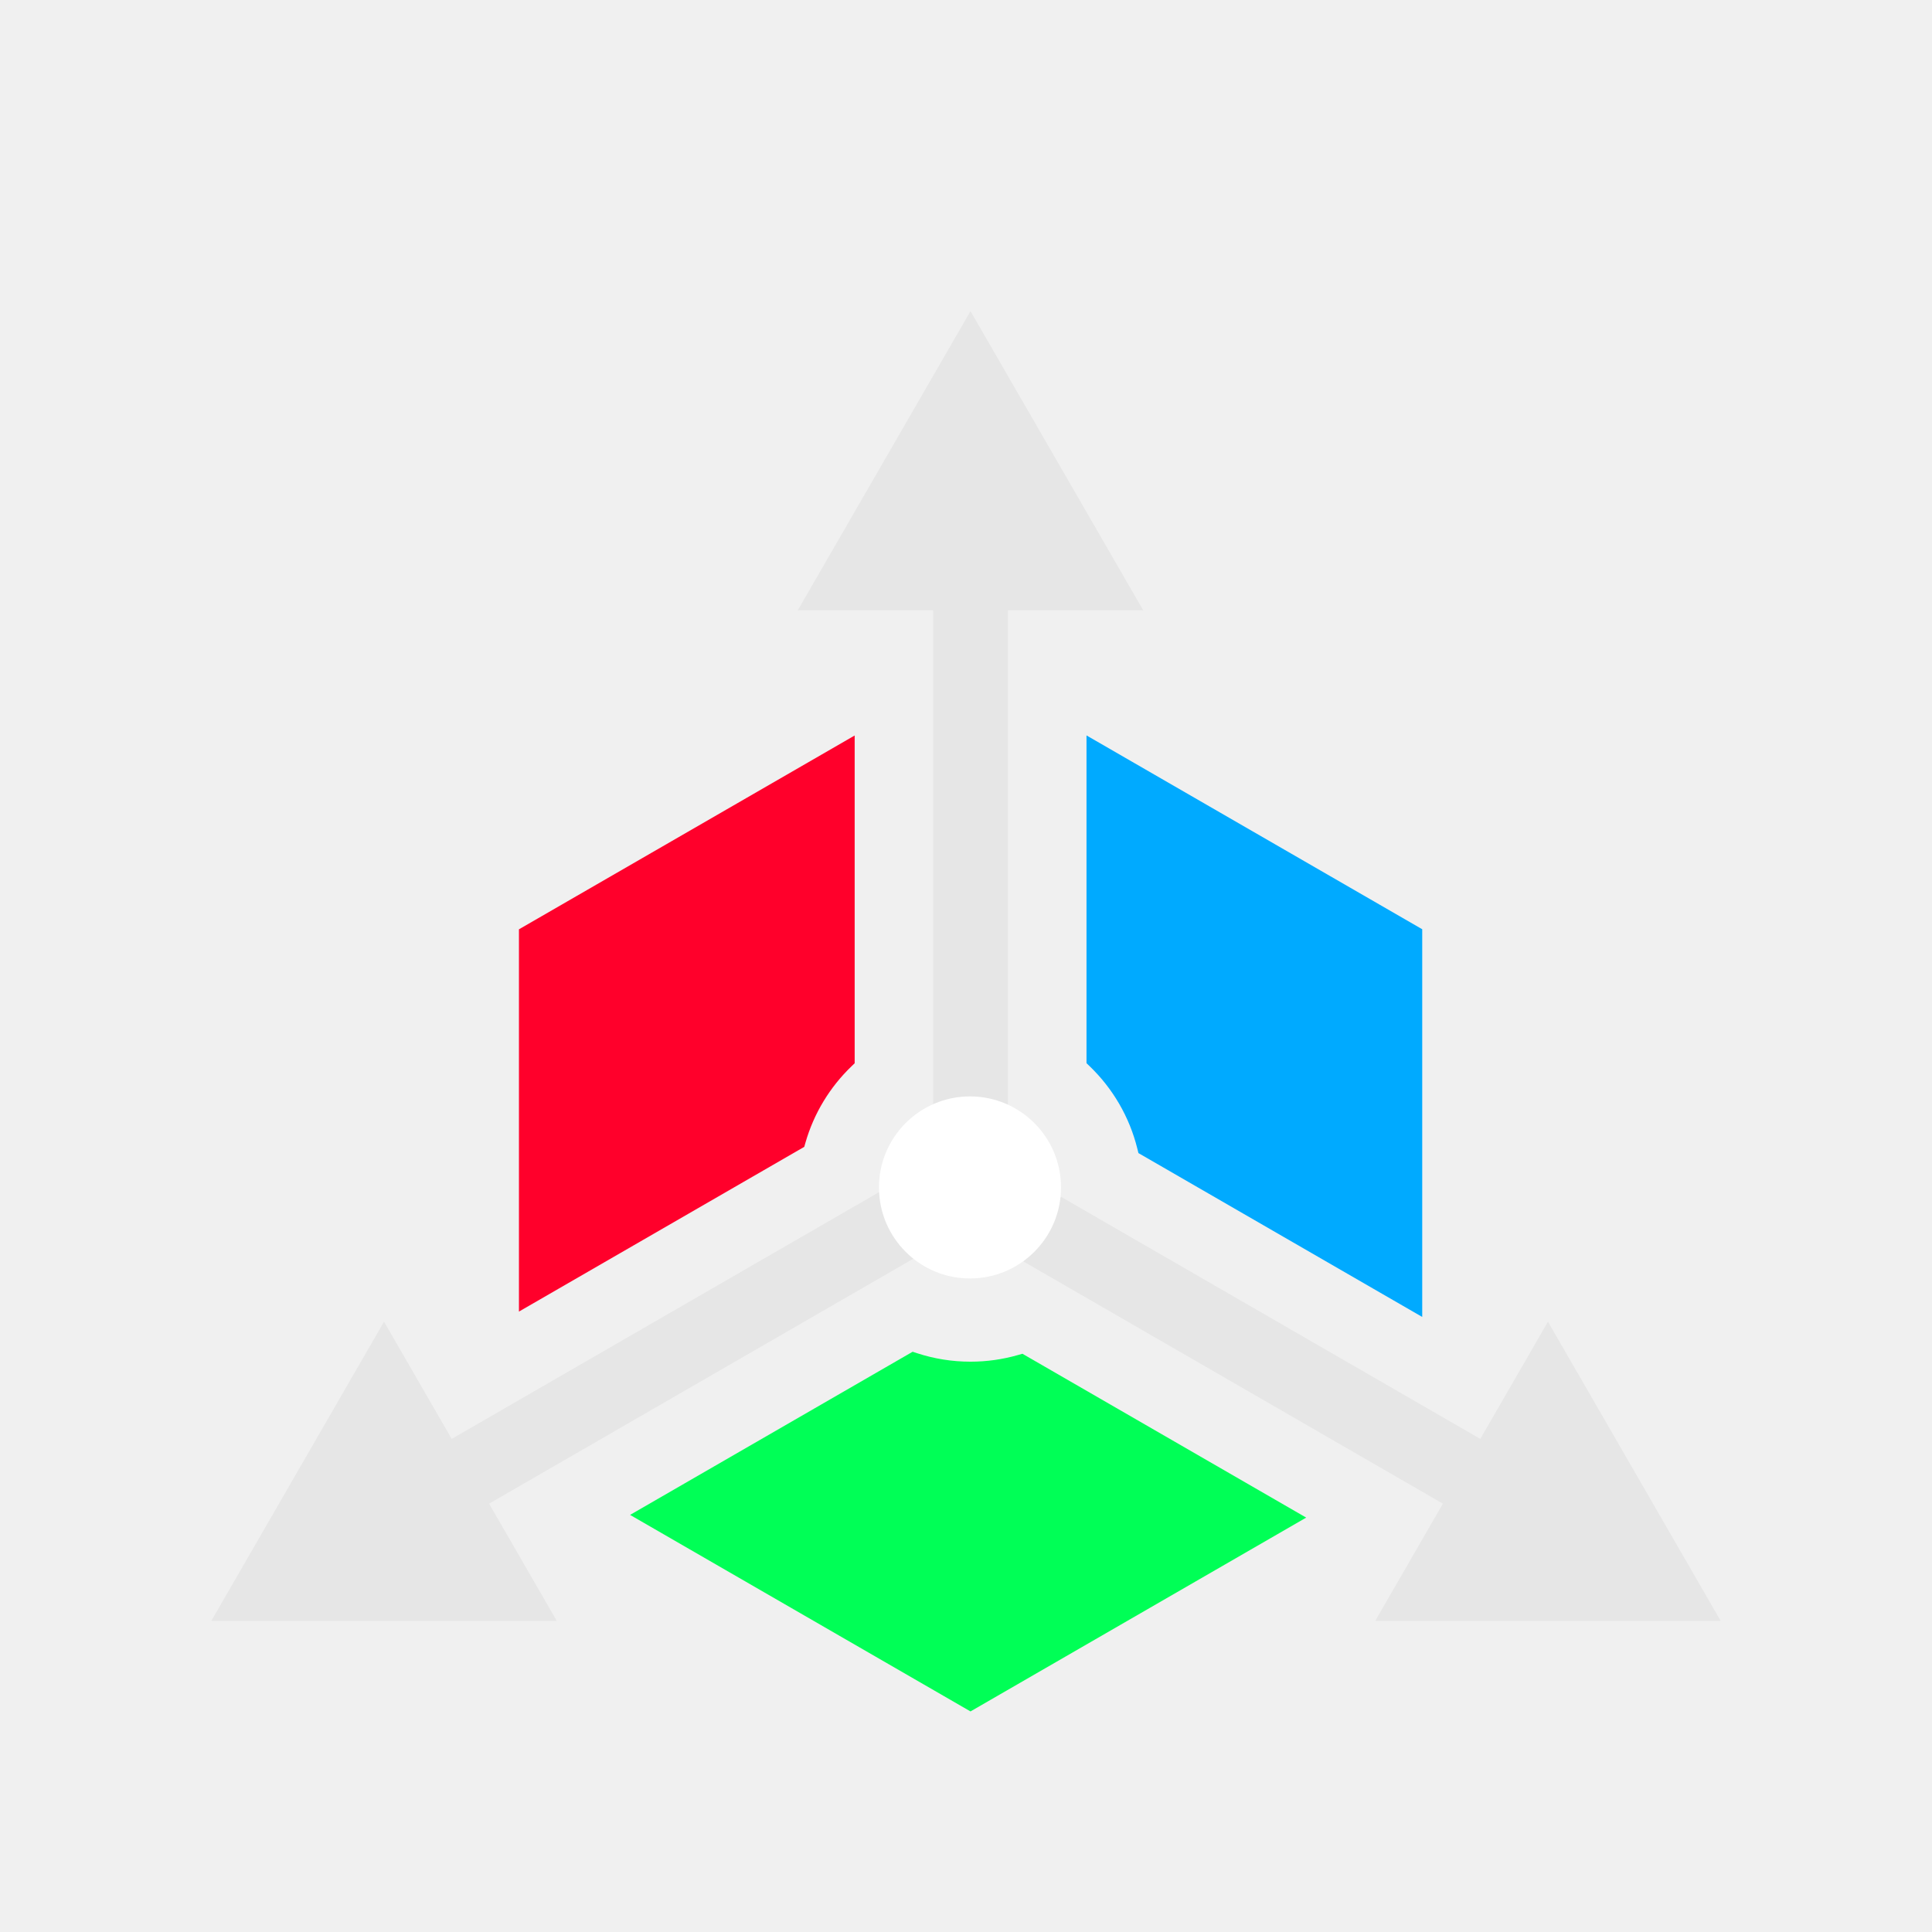
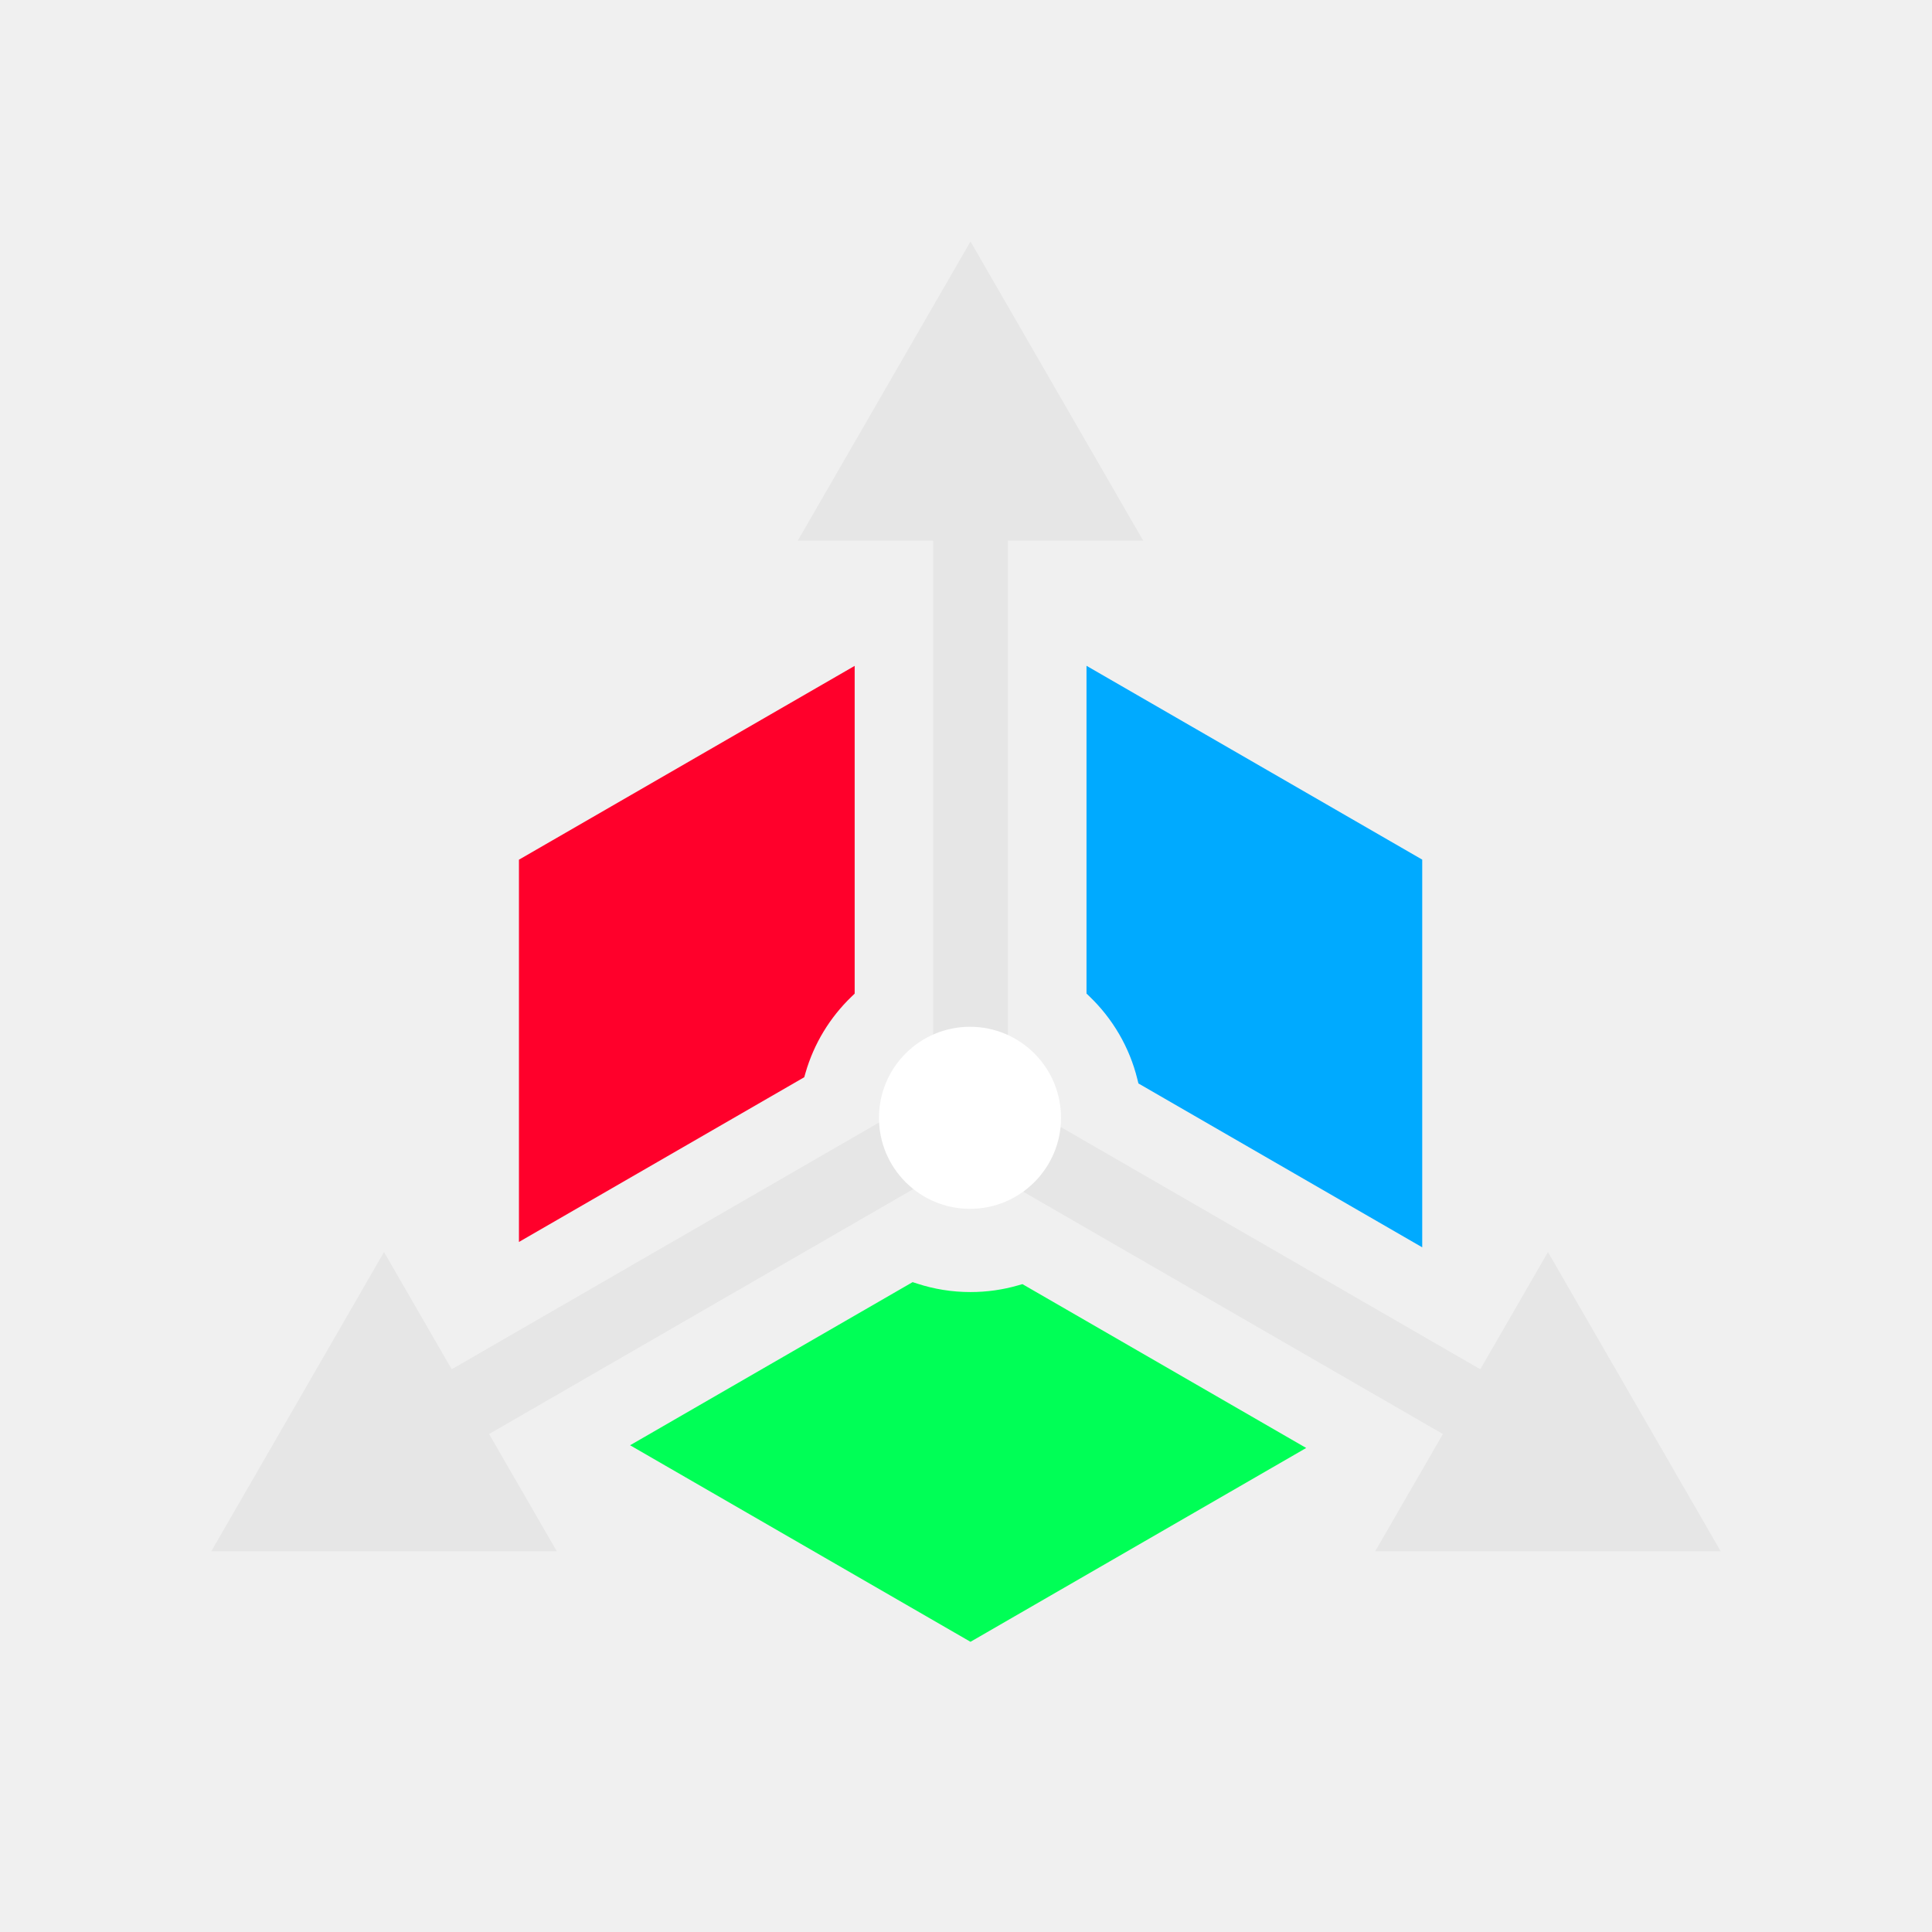
<svg xmlns="http://www.w3.org/2000/svg" width="256" height="256" viewBox="0 0 256 256" fill="none" version="1.1" id="svg155">
  <defs id="defs159" />
-   <path d="m 113.248,140.886 -0.433,0.417 c -2.839,2.736 -4.972,6.207 -6.09,10.111 l -0.158,0.55 -37.804,21.828 v -50.652 L 113.248,97.457 Z" fill="#ff002b" id="path147" style="display:inline;stroke-width:0.037" />
-   <path d="m 150.847,152.789 -0.144,-0.585 c -1.045,-4.229 -3.271,-7.989 -6.303,-10.91 l -0.433,-0.417 V 97.447 l 44.485,25.683 v 51.372 z" fill="#00aaff" id="path149" style="display:inline;stroke-width:0.037" />
-   <path d="m 120.928,179.114 0.6,0.196 c 2.227,0.727 4.603,1.12 7.066,1.12 2.183,0 4.298,-0.309 6.302,-0.885 l 0.579,-0.167 37.603,21.712 -44.483,25.683 -45.106,-26.042 z" fill="#00ff56" id="path151" style="display:inline;stroke-width:0.037" />
-   <path id="path135" style="display:inline;fill:#e6e6e6;stroke-width:0.037" d="m 128.595,41.226 -22.887,39.642 h 17.932 v 65.466 l 9.91,0.071 V 80.868 h 17.932 z m 7.02,125.927 55.577,32.09 -8.966,15.529 45.774,0.002 -22.886,-39.643 -8.967,15.529 -55.577,-32.09 z M 116.529,157.935 59.853,190.66 50.886,175.131 28,214.774 l 45.775,-0.002 -8.967,-15.529 56.253,-32.48 z" />
-   <path d="m 140.59,157.341 c 0,6.661 -5.4,12.061 -12.061,12.061 -6.661,0 -12.061,-5.4 -12.061,-12.061 0,-6.661 5.4,-12.061 12.061,-12.061 6.661,0 12.061,5.4 12.061,12.061 z" fill="#ffffff" id="path1118" style="display:inline;stroke-width:0.037" />
+   <path d="m 113.248,131.66 -0.433,0.417 c -2.839,2.736 -4.972,6.207 -6.09,10.111 l -0.158,0.55 -37.804,21.828 v -50.652 L 113.248,88.231 Z" fill="#ff002b" id="path147" style="display:inline;stroke-width:0.037" />
+   <path d="m 150.847,143.563 -0.144,-0.585 c -1.045,-4.229 -3.271,-7.989 -6.303,-10.91 l -0.433,-0.417 V 88.221 l 44.485,25.683 v 51.372 z" fill="#00aaff" id="path149" style="display:inline;stroke-width:0.037" />
+   <path d="m 120.928,169.888 0.6,0.196 c 2.227,0.727 4.603,1.12 7.066,1.12 2.183,0 4.298,-0.309 6.302,-0.885 l 0.579,-0.167 37.603,21.712 -44.483,25.683 -45.106,-26.042 z" fill="#00ff56" id="path151" style="display:inline;stroke-width:0.037" />
+   <path id="path135" style="display:inline;fill:#e6e6e6;stroke-width:0.037" d="m 128.595,32 -22.887,39.642 h 17.932 v 65.466 l 9.91,0.071 V 71.642 h 17.932 z m 7.02,125.927 55.577,32.09 -8.966,15.529 45.774,0.002 -22.886,-39.643 -8.967,15.529 -55.577,-32.09 z M 116.529,148.709 59.853,181.434 50.886,165.905 28,205.548 l 45.775,-0.002 -8.967,-15.529 56.253,-32.48 z" />
+   <path d="m 140.59,148.115 c 0,6.661 -5.4,12.061 -12.061,12.061 -6.661,0 -12.061,-5.4 -12.061,-12.061 0,-6.661 5.4,-12.061 12.061,-12.061 6.661,0 12.061,5.4 12.061,12.061 z" fill="#ffffff" id="path1118" style="display:inline;stroke-width:0.037" />
</svg>
